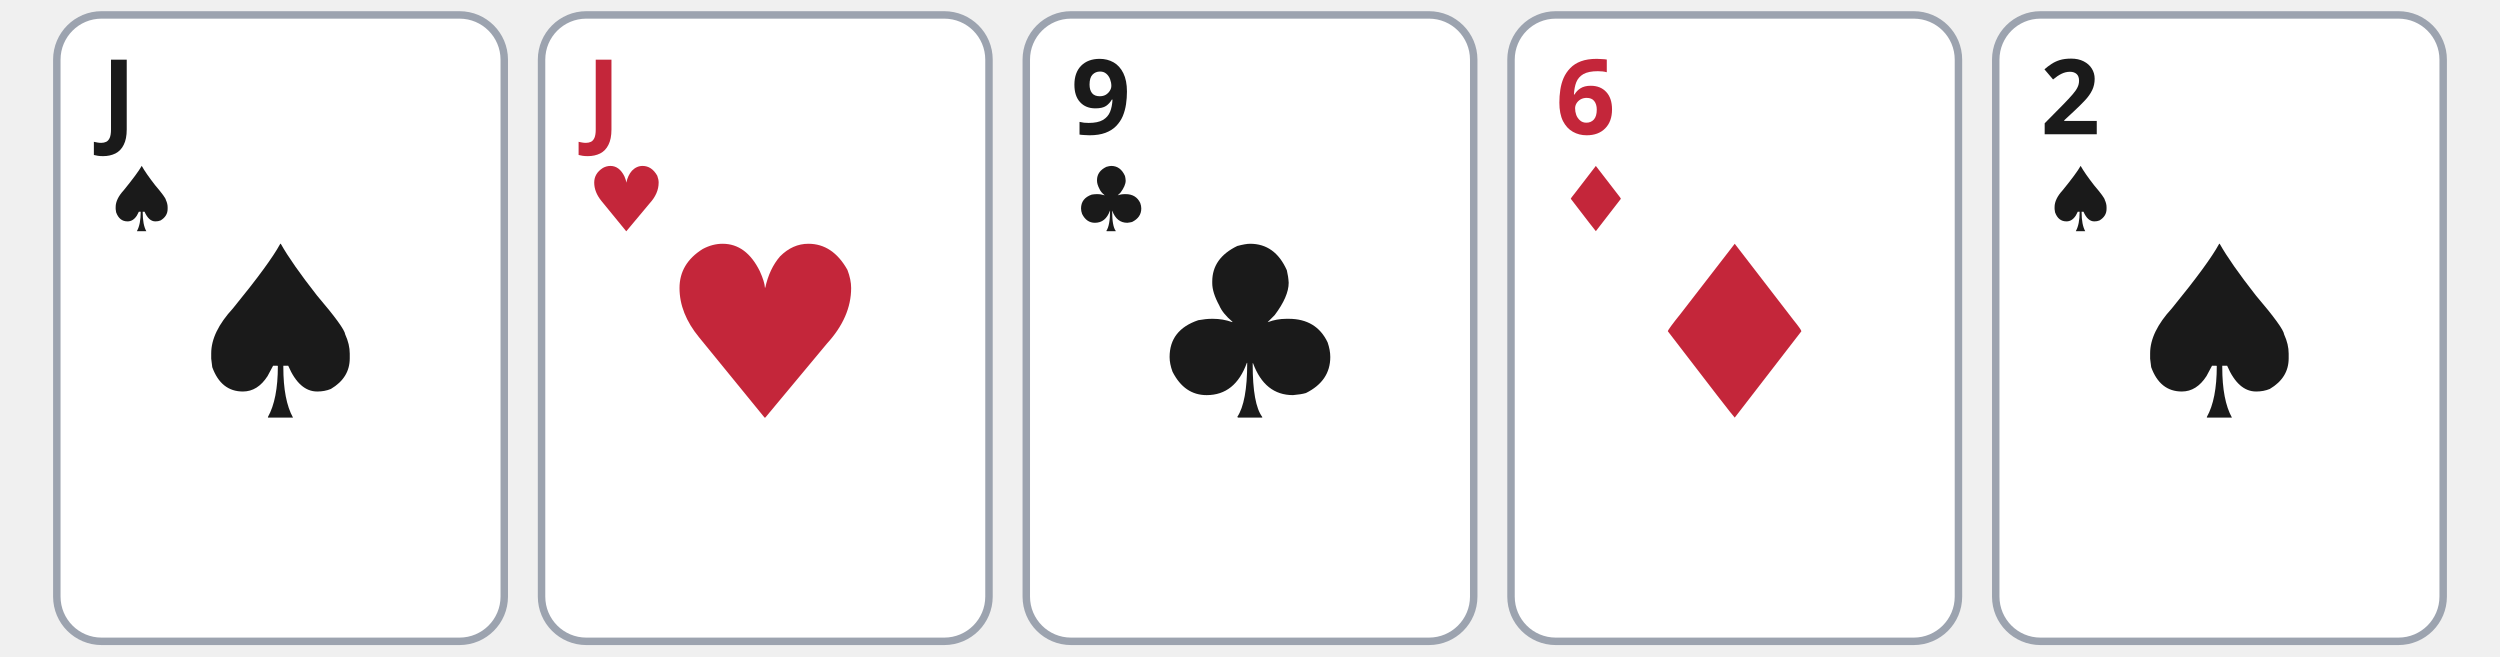
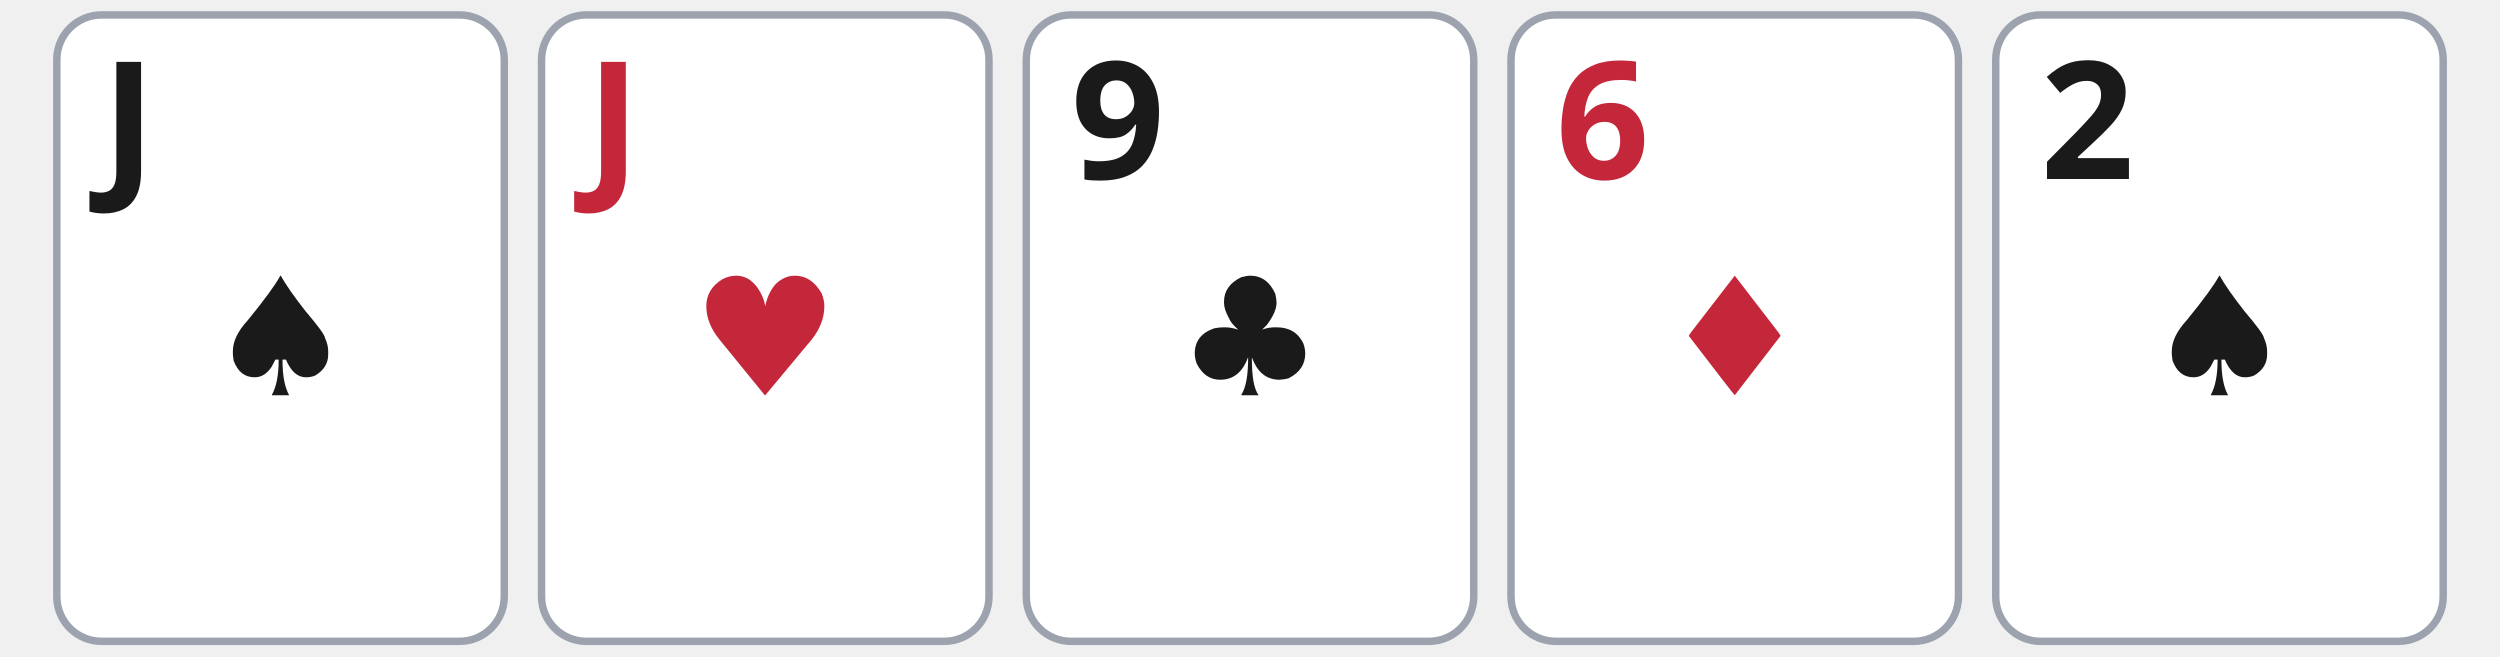
<svg xmlns="http://www.w3.org/2000/svg" viewBox="-2 -2 324 88" width="320" height="84" role="img">
  <g transform="translate(0, 0)">
    <rect width="60" height="84" rx="6" ry="6" fill="white" stroke="#9ca3af" stroke-width="1" />
-     <text x="6" y="16" font-family="system-ui, sans-serif" font-size="14" font-weight="700" fill="#1a1a1a">J</text>
-     <text x="6" y="29" font-family="system-ui, sans-serif" font-size="12" fill="#1a1a1a">♠</text>
-     <text x="30" y="54" font-family="system-ui, sans-serif" font-size="32" fill="#1a1a1a" text-anchor="middle">♠</text>
+     <text x="6" y="22" font-family="system-ui, sans-serif" font-size="22" font-weight="700" fill="#1a1a1a">J</text>
+     <text x="30" y="51" font-family="system-ui, sans-serif" font-size="22" fill="#1a1a1a" text-anchor="middle">♠</text>
  </g>
  <g transform="translate(65, 0)">
    <rect width="60" height="84" rx="6" ry="6" fill="white" stroke="#9ca3af" stroke-width="1" />
-     <text x="6" y="16" font-family="system-ui, sans-serif" font-size="14" font-weight="700" fill="#c4263a">J</text>
-     <text x="6" y="29" font-family="system-ui, sans-serif" font-size="12" fill="#c4263a">♥</text>
-     <text x="30" y="54" font-family="system-ui, sans-serif" font-size="32" fill="#c4263a" text-anchor="middle">♥</text>
+     <text x="6" y="22" font-family="system-ui, sans-serif" font-size="22" font-weight="700" fill="#c4263a">J</text>
+     <text x="30" y="51" font-family="system-ui, sans-serif" font-size="22" fill="#c4263a" text-anchor="middle">♥</text>
  </g>
  <g transform="translate(130, 0)">
    <rect width="60" height="84" rx="6" ry="6" fill="white" stroke="#9ca3af" stroke-width="1" />
-     <text x="6" y="16" font-family="system-ui, sans-serif" font-size="14" font-weight="700" fill="#1a1a1a">9</text>
-     <text x="6" y="29" font-family="system-ui, sans-serif" font-size="12" fill="#1a1a1a">♣</text>
-     <text x="30" y="54" font-family="system-ui, sans-serif" font-size="32" fill="#1a1a1a" text-anchor="middle">♣</text>
+     <text x="6" y="22" font-family="system-ui, sans-serif" font-size="22" font-weight="700" fill="#1a1a1a">9</text>
+     <text x="30" y="51" font-family="system-ui, sans-serif" font-size="22" fill="#1a1a1a" text-anchor="middle">♣</text>
  </g>
  <g transform="translate(195, 0)">
    <rect width="60" height="84" rx="6" ry="6" fill="white" stroke="#9ca3af" stroke-width="1" />
-     <text x="6" y="16" font-family="system-ui, sans-serif" font-size="14" font-weight="700" fill="#c4263a">6</text>
-     <text x="6" y="29" font-family="system-ui, sans-serif" font-size="12" fill="#c4263a">♦</text>
-     <text x="30" y="54" font-family="system-ui, sans-serif" font-size="32" fill="#c4263a" text-anchor="middle">♦</text>
+     <text x="6" y="22" font-family="system-ui, sans-serif" font-size="22" font-weight="700" fill="#c4263a">6</text>
+     <text x="30" y="51" font-family="system-ui, sans-serif" font-size="22" fill="#c4263a" text-anchor="middle">♦</text>
  </g>
  <g transform="translate(260, 0)">
    <rect width="60" height="84" rx="6" ry="6" fill="white" stroke="#9ca3af" stroke-width="1" />
-     <text x="6" y="16" font-family="system-ui, sans-serif" font-size="14" font-weight="700" fill="#1a1a1a">2</text>
-     <text x="6" y="29" font-family="system-ui, sans-serif" font-size="12" fill="#1a1a1a">♠</text>
-     <text x="30" y="54" font-family="system-ui, sans-serif" font-size="32" fill="#1a1a1a" text-anchor="middle">♠</text>
+     <text x="6" y="22" font-family="system-ui, sans-serif" font-size="22" font-weight="700" fill="#1a1a1a">2</text>
+     <text x="30" y="51" font-family="system-ui, sans-serif" font-size="22" fill="#1a1a1a" text-anchor="middle">♠</text>
  </g>
</svg>
